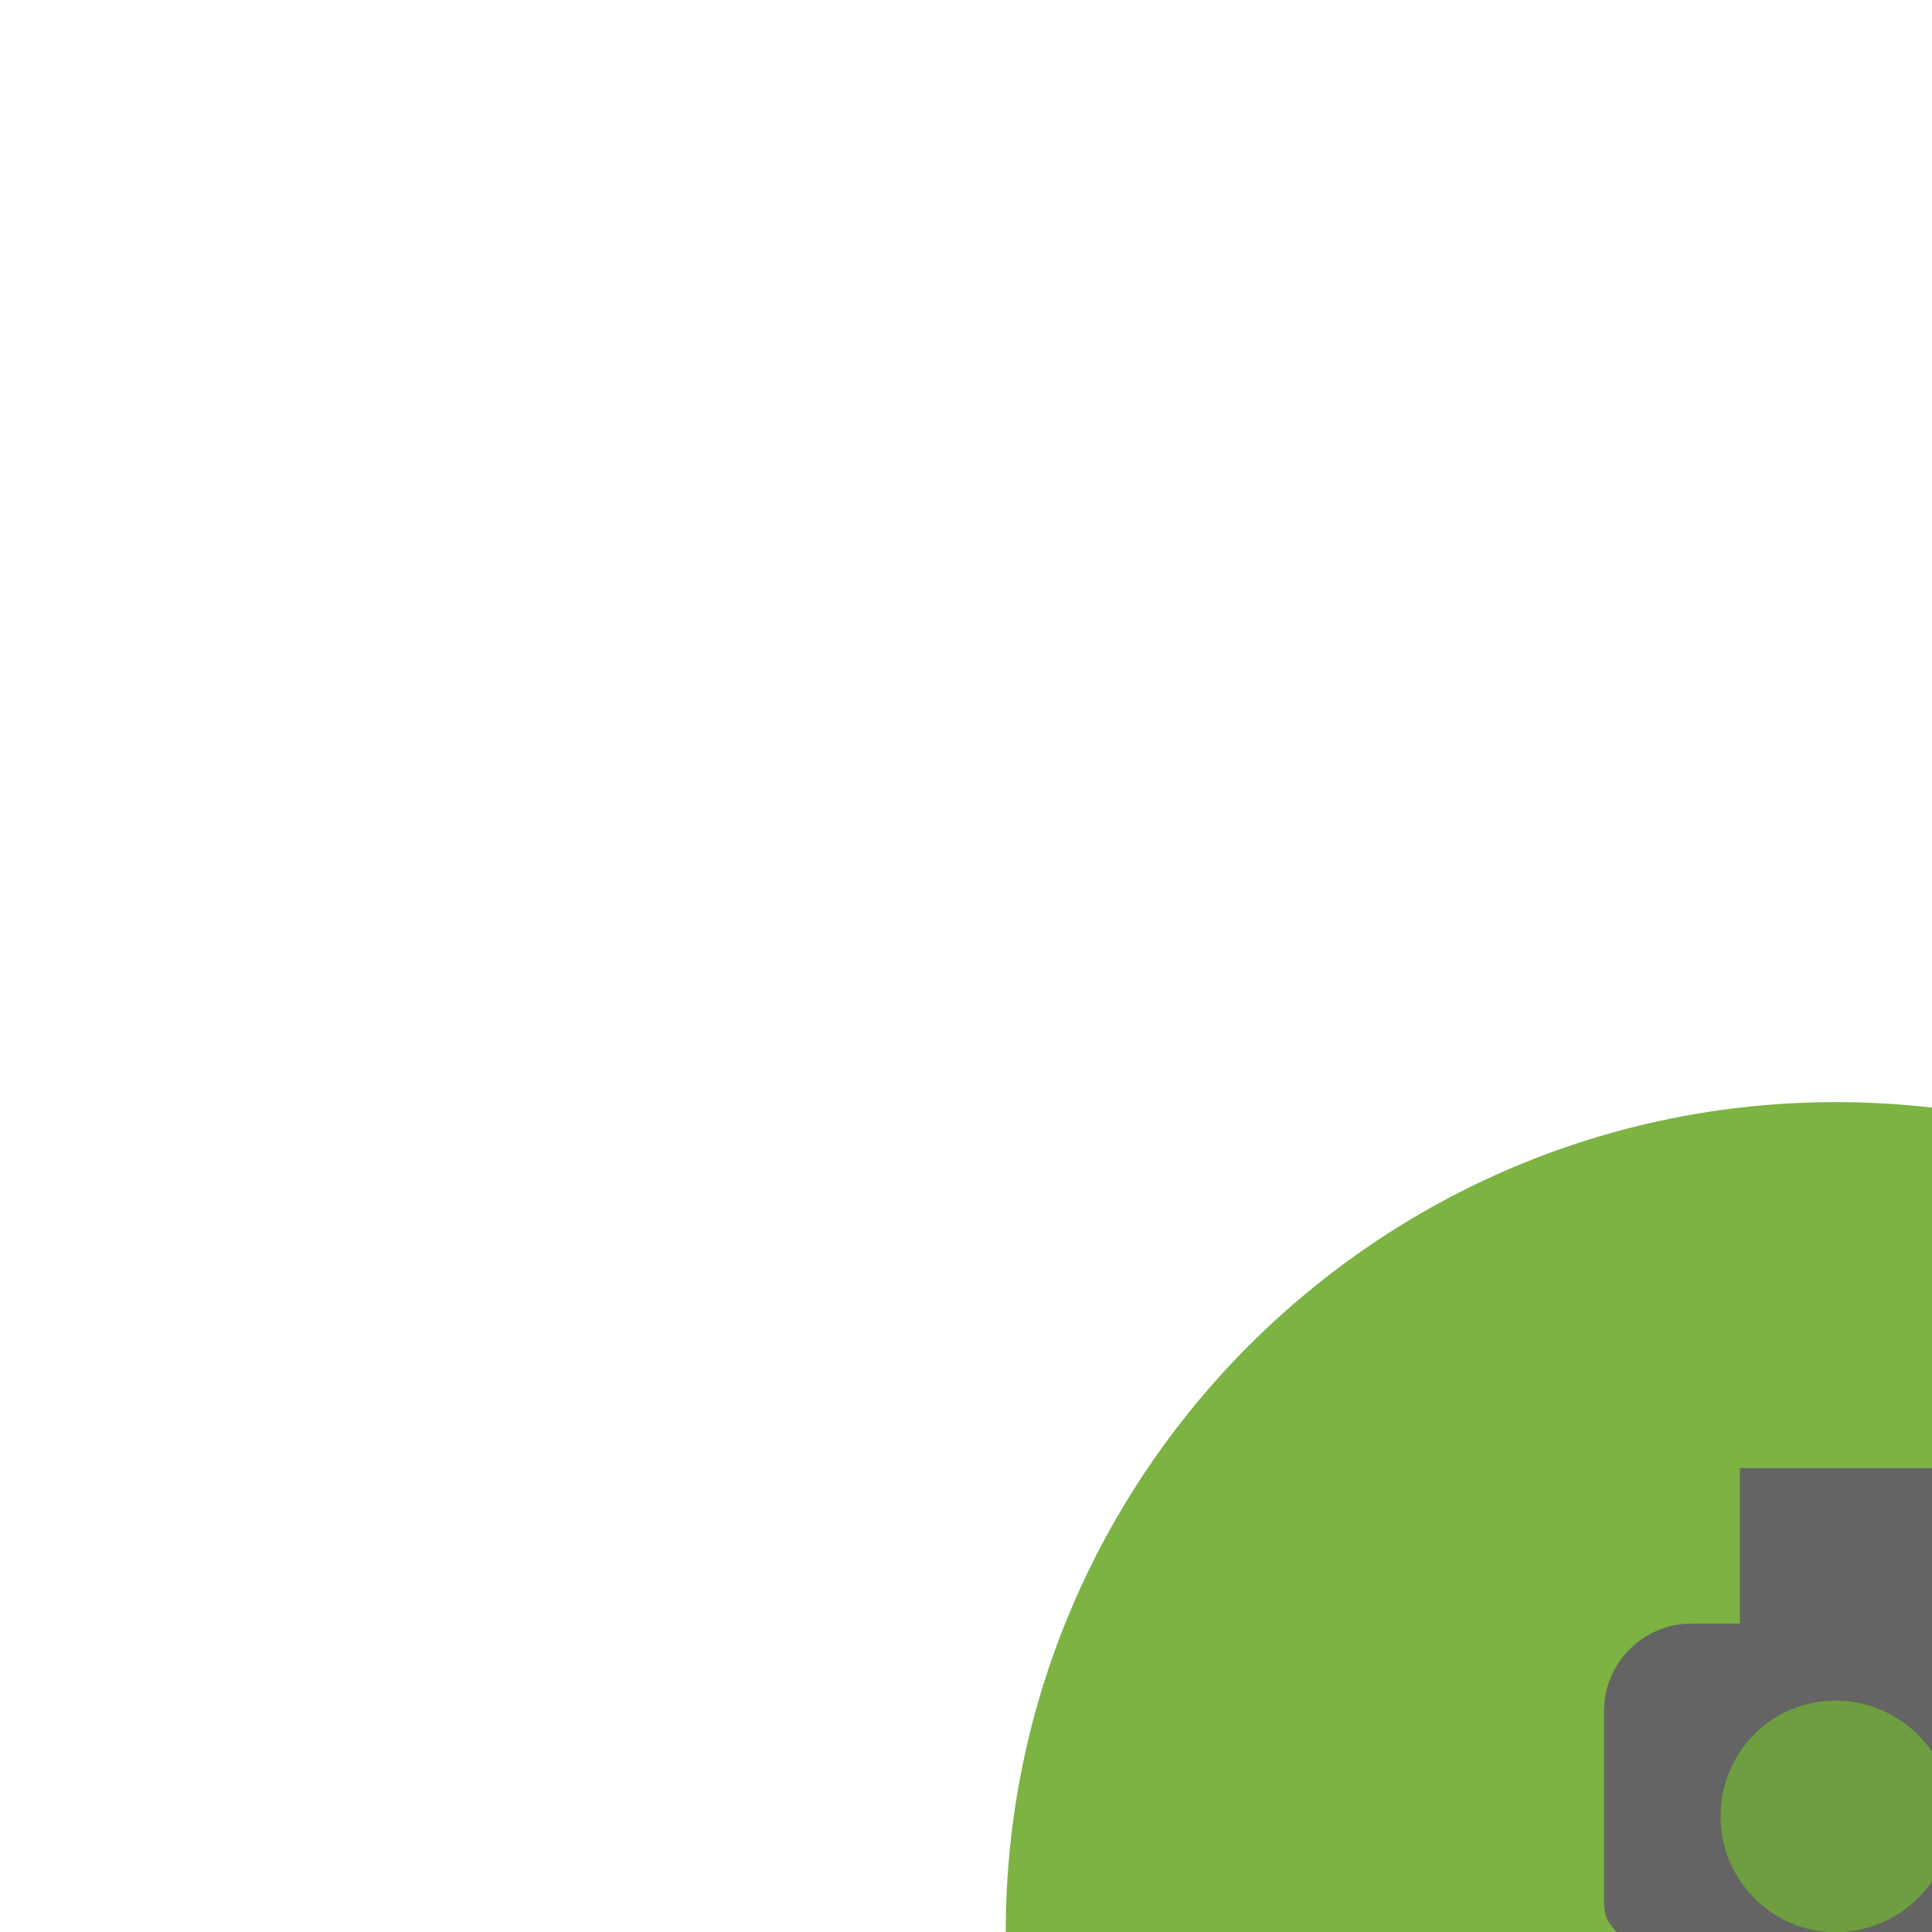
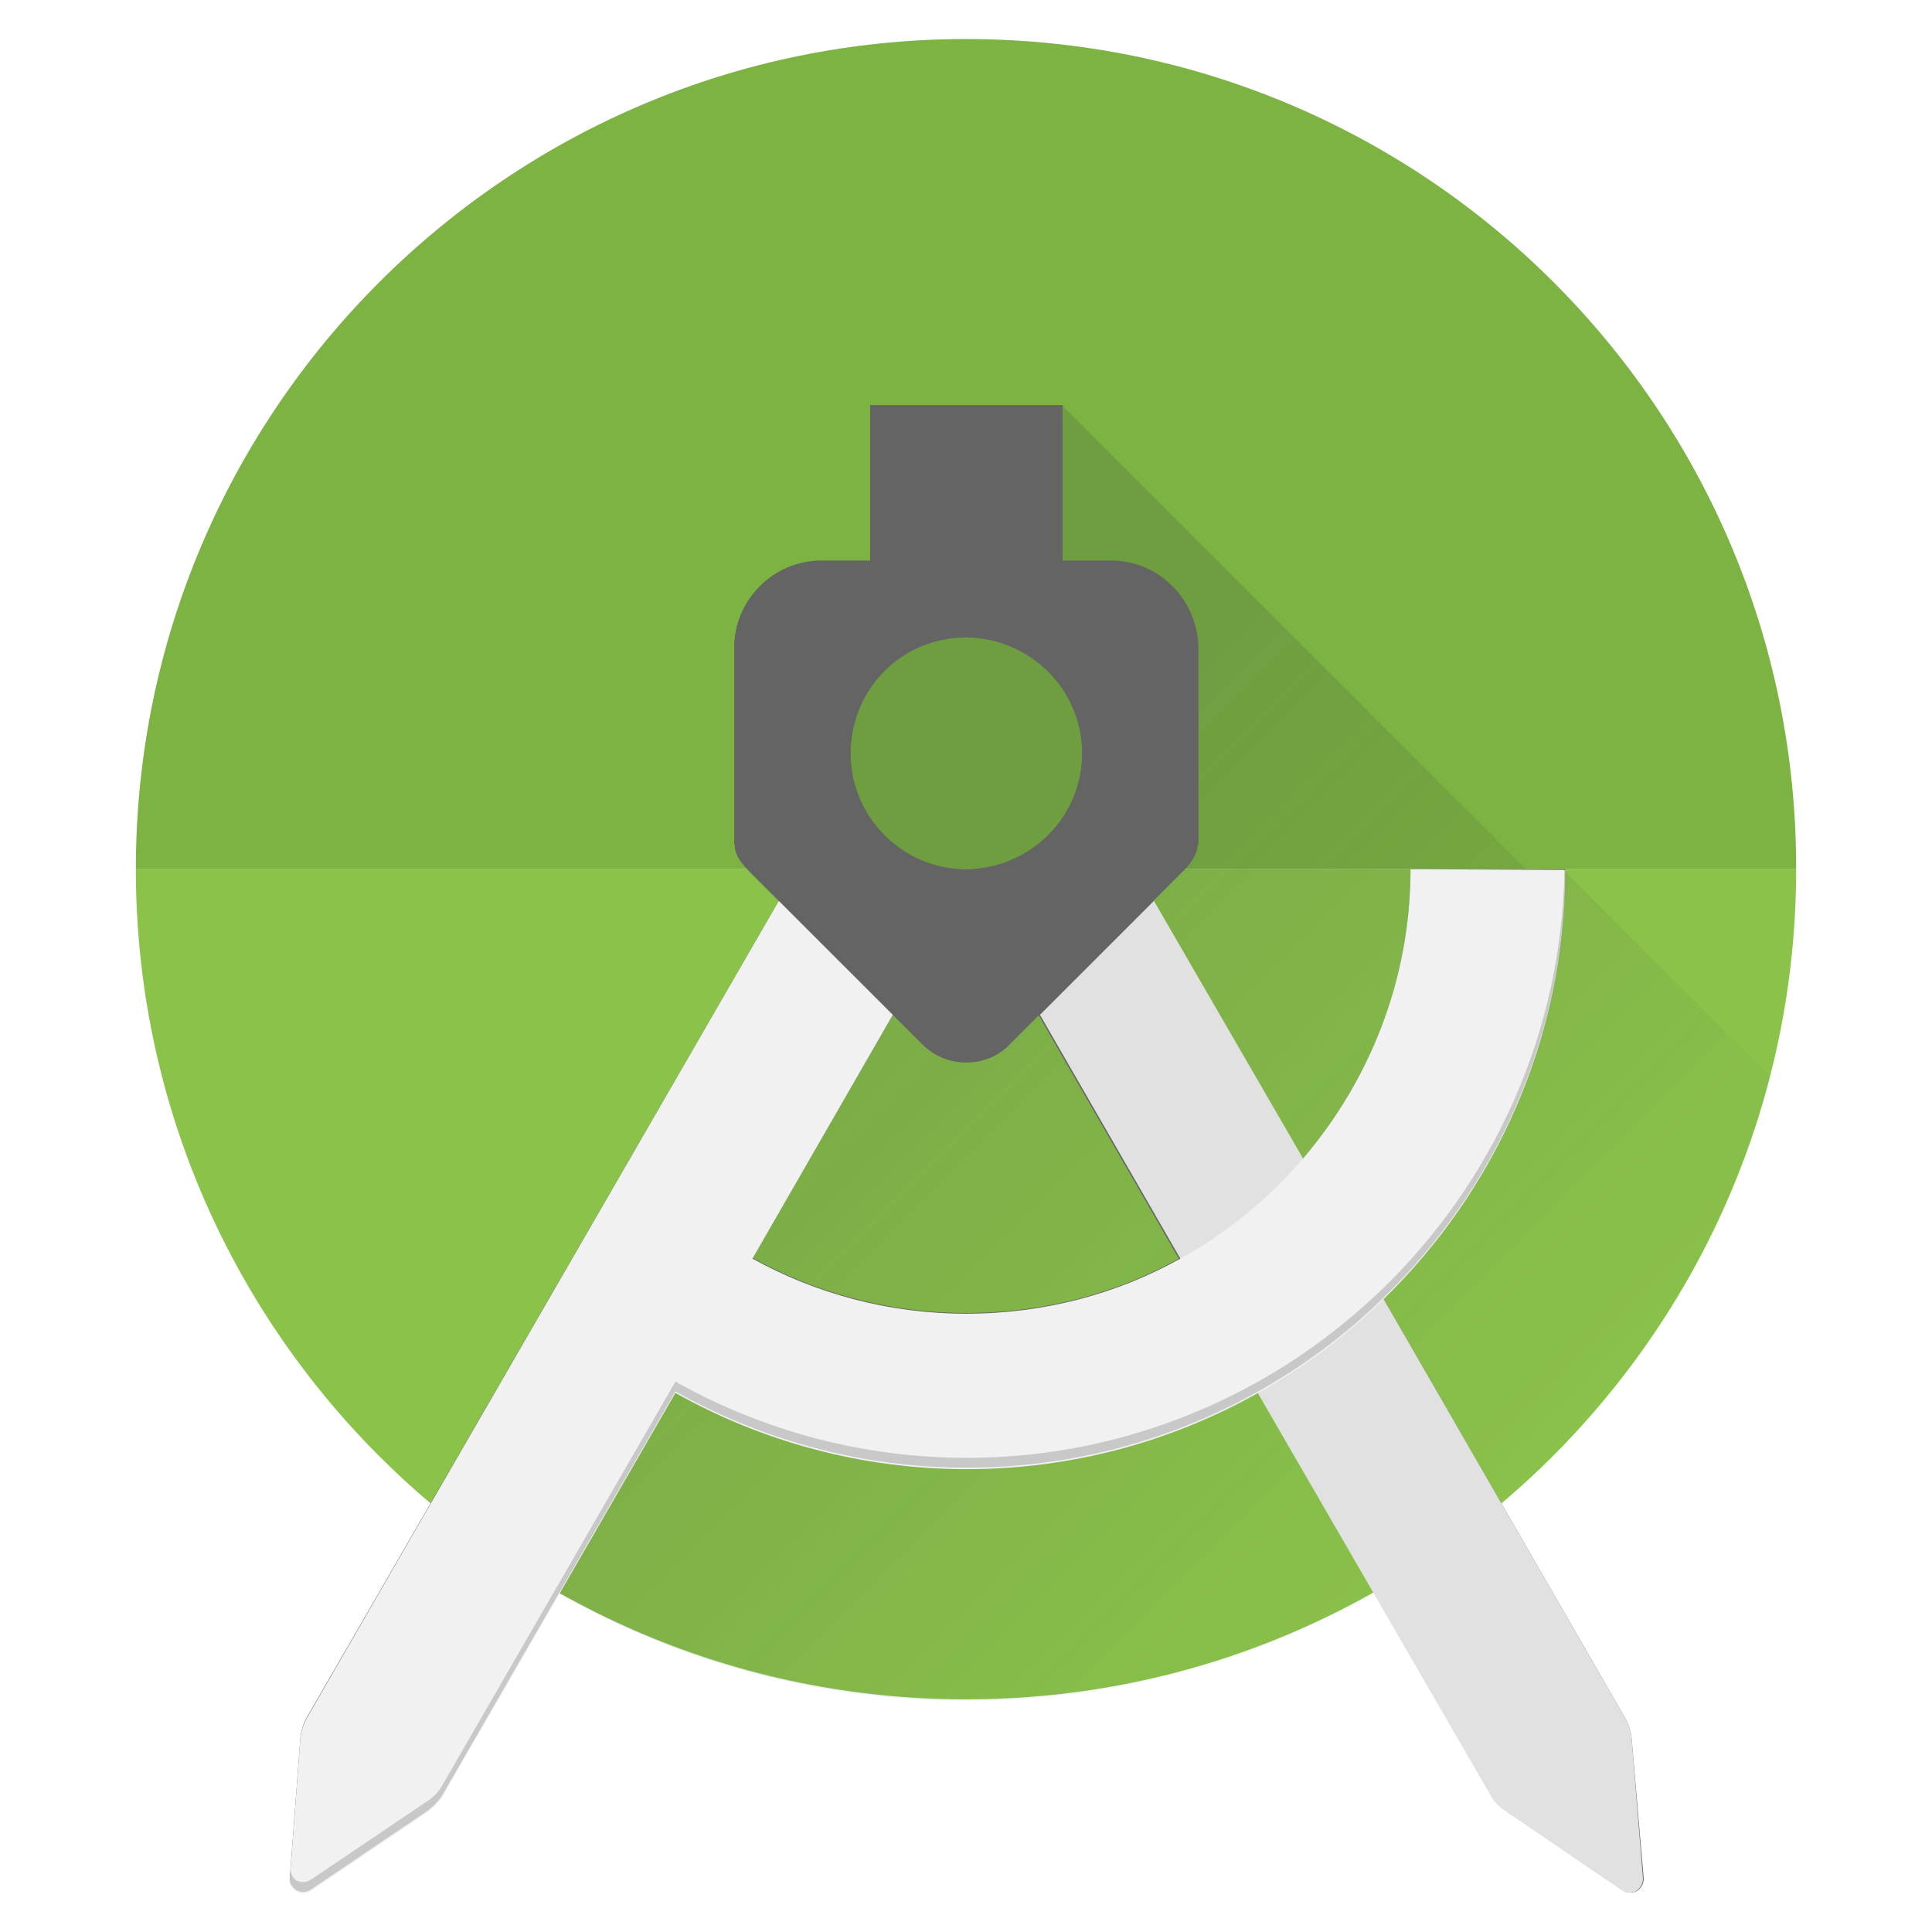
- <svg xmlns="http://www.w3.org/2000/svg" version="1.1" x="0px" y="0px" viewBox="0 0 2000 2000" preserveAspectRatio="xMinYMin meet" role="img">
+ <svg xmlns="http://www.w3.org/2000/svg" version="1.1" id="Layer_1" x="0px" y="0px" width="2000px" height="2000px" viewBox="0 0 2000 2000" enable-background="new 0 0 2000 2000" xml:space="preserve" preserveAspectRatio="xMidYMid meet">
  <g>
-     <path fill="#7CB342" d="M1900.5,1140.912c-474.219,0-859.375,385.156-859.375,859.375H1900.5h859.375   C2760.656,1525.287,2375.5,1140.912,1900.5,1140.912z" />
-     <path fill="#8BC34A" d="M1900.5,2000.286h-859.375c0,474.219,385.156,859.375,859.375,859.375s859.375-385.156,859.375-859.375   H1900.5z" />
-     <linearGradient id="SVGID_1_" gradientUnits="userSpaceOnUse" x1="569.385" y1="-897.05" x2="1047.762" y2="-1375.427" gradientTransform="matrix(1.9992 0 0 -1.9992 316.0457 56.856)">
+     <path fill="#7CB342" d="M1000,40.412c-474.219,0-859.375,385.156-859.375,859.375H1000h859.375   C1860.156,424.787,1475,40.412,1000,40.412z" />
+     <path fill="#8BC34A" d="M1000,899.786H140.625c0,474.219,385.156,859.375,859.375,859.375s859.375-385.156,859.375-859.375H1000z" />
+     <linearGradient id="SVGID_1_" gradientUnits="userSpaceOnUse" x1="-429.894" y1="1736.936" x2="48.482" y2="2215.313" gradientTransform="matrix(1.9992 0 0 1.9992 1413.326 -2722.763)">
      <stop offset="0.33" style="stop-color:#263238;stop-opacity:0.16" />
      <stop offset="1" style="stop-color:#263238;stop-opacity:0" />
    </linearGradient>
-     <path fill="url(#SVGID_1_)" d="M2520.031,2001.849c0-0.78,0-1.562,0-1.562h-39.844L2000.5,1520.6l0,0l0,0h-100h-99.219v0.78   v160.156H1750.5c-49.219,0-89.844,40.625-89.844,89.844v203.906h0.781c-0.781,7.031,3.905,15.625,13.28,25.781   c0.782,0.781,0.782,0.781,0.782,1.562l31.25,31.25l-360.156,624.219c41.406,35.156,85.938,65.625,132.812,92.188   c125,70.312,267.969,110.938,421.875,110.938c153.125,0,296.875-40.625,421.875-110.938   c46.875-26.562,91.406-57.812,132.812-92.188c126.562-107.03,221.095-249.219,269.531-412.5   c3.125-10.155,5.469-20.312,8.594-29.688L2520.031,2001.849z" />
-     <path fill="#646464" d="M2589.562,2900.286c-0.781-7.812-3.125-14.844-7.031-21.875l0,0l-250-433.594   c115.625-112.5,188.281-270.312,188.281-444.531h-160.156c0,114.062-42.188,218.75-111.719,300l-154.688-267.188l31.25-31.25   c10.156-10.155,14.062-19.53,14.062-26.562h0.78V1771.38c0-49.219-40.625-89.844-89.844-89.844h-50V1521.38v-0.78h-100h-99.219   v0.78v160.156h-50.78c-49.219,0-89.844,40.625-89.844,89.844v203.906h0.781c-0.781,7.812,3.905,16.406,14.062,26.562l31.25,31.25   l-488.28,844.532c-3.906,7.031-6.25,14.062-7.031,21.875l-10.938,145.312c-0.781,5.469,2.344,10.155,7.031,13.28l0,0l0,0   c4.688,3.125,10.156,2.345,14.844-0.78l120.312-81.25c6.25-4.688,11.719-10.156,15.625-16.406l0,0l241.405-417.969   c89.062,50,192.188,78.905,301.562,78.905s212.5-28.905,301.562-78.905l241.406,417.188c3.906,7.031,9.375,12.5,15.625,16.406   l120.312,82.031c4.688,3.125,10.155,3.125,14.844,0.781l0,0l0,0c4.688-3.125,7.031-7.812,7.031-13.28L2589.562,2900.286z    M1900.5,1760.442v-1.562l0.781,1.562c65.625,0.78,119.531,53.905,119.531,120.312s-53.906,119.531-119.531,120.312h-0.781l0,0   c-65.625,0-119.531-53.906-119.531-120.312C1780.969,1813.567,1834.094,1760.442,1900.5,1760.442z M1900.5,2459.661   c-80.469,0-156.25-21.094-221.094-57.031l145.312-251.562l30.47,30.469c12.5,12.5,28.905,18.75,44.53,18.75v-0.781l0.781,0.781   c16.406,0,32.812-6.25,44.531-18.75l30.469-30.469l145.312,252.344C2056.75,2439.349,1980.969,2459.661,1900.5,2459.661z" />
+     <path fill="url(#SVGID_1_)" d="M1619.531,901.349c0-0.781,0-1.562,0-1.562h-39.844L1100,420.099l0,0l0,0h-100h-99.219v0.781   v160.156H850c-49.219,0-89.844,40.625-89.844,89.844v203.906h0.781c-0.781,7.031,3.906,15.625,13.281,25.781   C775,901.349,775,901.349,775,902.13l31.25,31.25l-360.156,624.219c41.406,35.156,85.938,65.625,132.812,92.188   c125,70.312,267.969,110.938,421.875,110.938c153.125,0,296.875-40.625,421.875-110.938   c46.875-26.562,91.406-57.812,132.812-92.188c126.562-107.031,221.094-249.219,269.531-412.5   c3.125-10.156,5.469-20.312,8.594-29.688L1619.531,901.349z" />
+     <path fill="#646464" d="M1689.062,1799.786c-0.781-7.812-3.125-14.844-7.031-21.875l0,0l-250-433.594   c115.625-112.5,188.281-270.312,188.281-444.531h-160.156c0,114.062-42.188,218.75-111.719,300L1193.75,932.599l31.25-31.25   c10.156-10.156,14.062-19.531,14.062-26.562h0.781V670.88c0-49.219-40.625-89.844-89.844-89.844h-50V420.88v-0.781h-100h-99.219   v0.781v160.156H850c-49.219,0-89.844,40.625-89.844,89.844v203.906h0.781c-0.781,7.812,3.906,16.406,14.062,26.562l31.25,31.25   L317.969,1777.13c-3.906,7.031-6.25,14.062-7.031,21.875L300,1944.317c-0.781,5.469,2.344,10.156,7.031,13.281l0,0l0,0   c4.688,3.125,10.156,2.344,14.844-0.781l120.312-81.25c6.25-4.688,11.719-10.156,15.625-16.406l0,0l241.406-417.969   c89.062,50,192.188,78.906,301.562,78.906s212.5-28.906,301.562-78.906l241.406,417.188c3.906,7.031,9.375,12.5,15.625,16.406   l120.312,82.031c4.688,3.125,10.156,3.125,14.844,0.782l0,0l0,0c4.688-3.125,7.031-7.812,7.031-13.281L1689.062,1799.786z    M1000,659.942v-1.562l0.781,1.562c65.625,0.781,119.531,53.906,119.531,120.312s-53.906,119.531-119.531,120.312H1000l0,0   c-65.625,0-119.531-53.906-119.531-120.312C880.469,713.067,933.594,659.942,1000,659.942z M1000,1359.161   c-80.469,0-156.25-21.094-221.094-57.031l145.312-251.562l30.469,30.469c12.5,12.5,28.906,18.75,44.531,18.75v-0.781l0.781,0.781   c16.406,0,32.812-6.25,44.531-18.75l30.469-30.469l145.312,252.344C1156.25,1338.849,1080.469,1359.161,1000,1359.161z" />
    <g>
-       <path fill="#E1E1E1" d="M2589.562,2900.286c-0.781-7.812-3.125-14.844-7.031-21.875l0,0l-250-433.594l-82.812-144.531    l-154.688-267.188l-117.969,117.97l145.312,252.344l79.688,138.281l241.405,417.188c3.906,7.031,9.375,12.5,15.625,16.406    l120.312,82.031c4.688,3.125,10.155,3.125,14.844,0.78l0,0l0,0c4.688-3.125,7.031-7.812,7.031-13.28L2589.562,2900.286z" />
-       <path fill="#F1F1F1" d="M2360.656,2000.286c0,114.062-42.188,218.75-111.719,300c-35.938,41.406-78.125,76.562-126.562,103.125    c-65.625,36.719-141.406,57.031-221.875,57.031s-156.25-21.095-221.094-57.031l145.312-252.344l-117.968-117.969l-488.281,845.312    c-3.906,7.031-6.25,14.062-7.031,21.875l-10.938,145.312c-0.781,5.47,2.344,10.156,7.031,13.281l0,0l0,0    c4.688,3.125,10.156,2.344,14.844-0.781l120.312-81.25c6.248-4.688,11.719-10.155,15.625-16.405l0,0l241.404-417.97    c89.062,50,192.188,78.906,301.563,78.906s212.5-28.906,301.562-78.906c47.656-26.562,91.406-59.375,129.688-96.875    c115.625-112.5,188.28-270.312,188.28-444.53L2360.656,2000.286L2360.656,2000.286z" />
-       <path fill="#262626" fill-opacity="0.2" d="M2332.531,2433.88c-39.062,37.5-82.031,70.312-129.688,96.875    c-89.062,50-192.188,78.906-301.562,78.906s-212.501-28.906-301.563-78.906l-241.404,417.969l0,0    c-3.906,7.031-9.376,12.5-15.625,16.406l-120.312,81.25c-4.688,3.125-10.156,3.125-14.844,0.781l0,0l0,0    c-3.906-2.344-5.469-6.25-6.25-10.156l-0.781,7.031c-0.781,5.469,2.344,10.156,7.031,13.281l0,0l0,0    c4.688,2.344,10.156,2.344,14.844-0.781l120.312-81.25c6.249-4.688,11.719-10.156,15.625-16.406l0,0l241.404-417.969    c89.062,50,192.188,78.906,301.563,78.906s212.5-28.906,301.562-78.906c47.656-26.562,91.406-59.375,129.688-96.875    c115.625-112.5,188.281-270.312,188.281-444.531h-0.781C2517.688,2169.817,2445.812,2323.724,2332.531,2433.88z" />
-       <path fill="#646464" d="M2050.5,1680.755h-50V1520.6v-0.781h-100h-99.219v0.781v160.155H1750.5    c-49.219,0-89.844,40.625-89.844,89.844v203.906h0.781c-0.781,7.812,3.905,16.406,14.062,26.562l180.469,180.469    c12.5,12.5,28.906,18.75,44.531,18.75v-0.781l0.781,0.781c16.405,0,32.812-6.25,44.53-18.75l180.47-180.469    c10.155-10.156,14.062-19.531,14.062-26.562h0.781V1771.38C2140.344,1721.38,2100.5,1680.755,2050.5,1680.755z M1901.281,2000.286    h-0.782l0,0c-65.624,0-119.53-53.906-119.53-120.312c0-66.405,53.906-120.312,119.53-120.312v-1.562l0.782,1.562    c65.624,0.781,119.529,53.906,119.529,120.312C2020.811,1946.38,1966.906,1999.505,1901.281,2000.286z" />
-       <path fill="none" d="M1900.5,2000.286L1900.5,2000.286h0.781c65.625-0.781,119.531-53.906,119.531-120.312    c0-66.405-53.906-119.53-119.531-120.312l-0.781-1.562v1.562c-65.625,0-119.531,53.906-119.531,120.312    C1780.969,1946.38,1834.094,2000.286,1900.5,2000.286z" />
+       <path fill="#E1E1E1" d="M1689.062,1799.786c-0.781-7.812-3.125-14.844-7.031-21.875l0,0l-250-433.594l-82.812-144.531    l-154.688-267.188l-117.969,117.969l145.312,252.344l79.688,138.281l241.406,417.188c3.906,7.031,9.375,12.5,15.625,16.406    l120.312,82.031c4.688,3.125,10.156,3.125,14.844,0.781l0,0l0,0c4.688-3.125,7.031-7.812,7.031-13.281L1689.062,1799.786z" />
+       <path fill="#F1F1F1" d="M1460.156,899.786c0,114.062-42.188,218.75-111.719,300c-35.938,41.406-78.125,76.562-126.562,103.125    c-65.625,36.719-141.406,57.031-221.875,57.031s-156.25-21.094-221.094-57.031l145.312-252.344L806.25,932.599l-488.281,845.312    c-3.906,7.031-6.25,14.062-7.031,21.875L300,1945.099c-0.781,5.469,2.344,10.156,7.031,13.281l0,0l0,0    c4.688,3.125,10.156,2.344,14.844-0.781l120.312-81.25c6.249-4.688,11.719-10.156,15.625-16.406l0,0l241.405-417.969    c89.062,50,192.188,78.906,301.563,78.906s212.5-28.906,301.562-78.906c47.656-26.562,91.406-59.375,129.688-96.875    c115.625-112.5,188.281-270.312,188.281-444.531L1460.156,899.786L1460.156,899.786z" />
+       <path fill="#262626" fill-opacity="0.2" d="M1432.031,1333.38c-39.062,37.5-82.031,70.312-129.688,96.875    c-89.062,50-192.188,78.906-301.562,78.906s-212.501-28.906-301.563-78.906l-241.405,417.969l0,0    c-3.906,7.031-9.376,12.5-15.625,16.406l-120.312,81.25c-4.688,3.125-10.156,3.125-14.844,0.781l0,0l0,0    c-3.906-2.344-5.469-6.25-6.25-10.156l-0.781,7.031c-0.781,5.469,2.344,10.156,7.031,13.281l0,0l0,0    c4.688,2.344,10.156,2.344,14.844-0.781l120.312-81.25c6.249-4.688,11.719-10.156,15.625-16.406l0,0l241.405-417.969    c89.062,50,192.188,78.906,301.563,78.906s212.5-28.906,301.562-78.906c47.656-26.562,91.406-59.375,129.688-96.875    c115.625-112.5,188.281-270.312,188.281-444.531h-0.781C1617.188,1069.317,1545.312,1223.224,1432.031,1333.38z" />
+       <path fill="#646464" d="M1150,580.255h-50V420.099v-0.781h-100h-99.219v0.781v160.156H850c-49.219,0-89.844,40.625-89.844,89.844    v203.906h0.781c-0.781,7.812,3.906,16.406,14.062,26.562l180.469,180.469c12.5,12.5,28.906,18.75,44.531,18.75v-0.781l0.781,0.781    c16.406,0,32.812-6.25,44.531-18.75l180.469-180.469c10.156-10.156,14.062-19.531,14.062-26.562h0.781V670.88    C1239.844,620.88,1200,580.255,1150,580.255z M1000.781,899.786h-0.782l0,0c-65.624,0-119.53-53.906-119.53-120.312    s53.906-120.312,119.53-120.312v-1.562l0.782,1.562c65.624,0.781,119.53,53.906,119.53,120.312S1066.406,899.005,1000.781,899.786    z" />
+       <path fill="none" d="M1000,899.786L1000,899.786h0.781c65.625-0.781,119.531-53.906,119.531-120.312    s-53.906-119.531-119.531-120.312l-0.781-1.562v1.562c-65.625,0-119.531,53.906-119.531,120.312S933.594,899.786,1000,899.786z" />
    </g>
  </g>
</svg>
